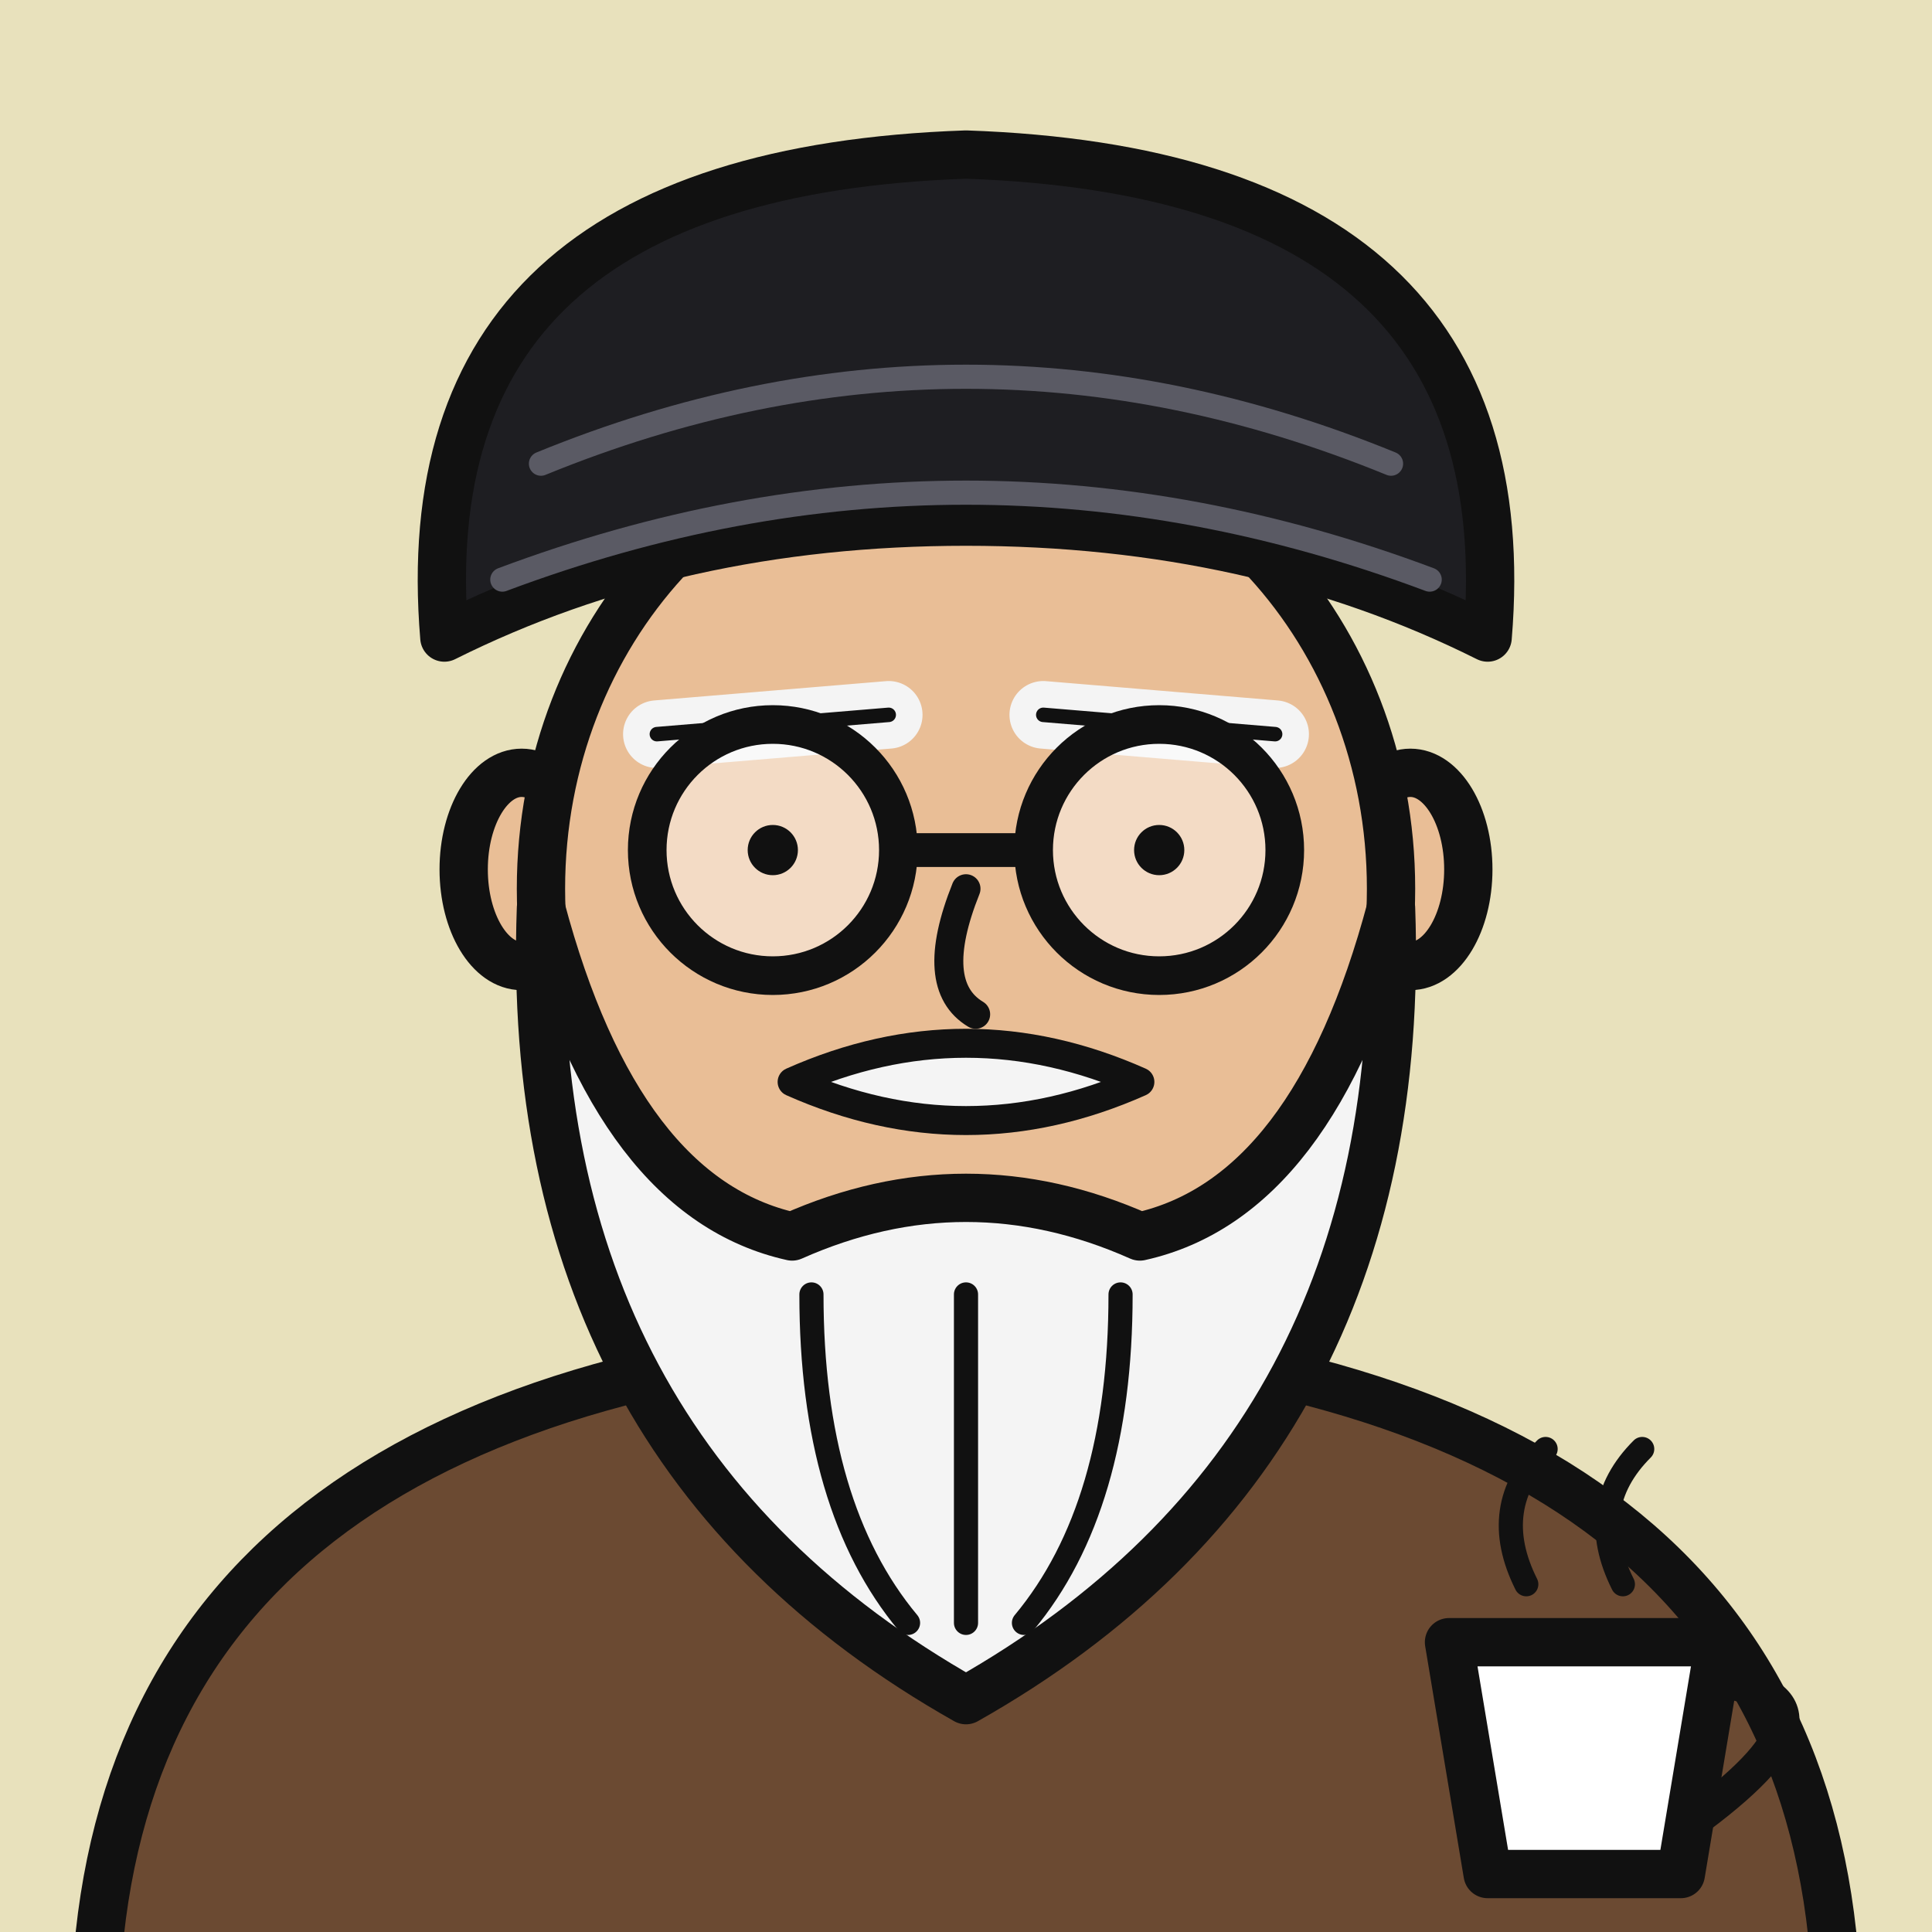
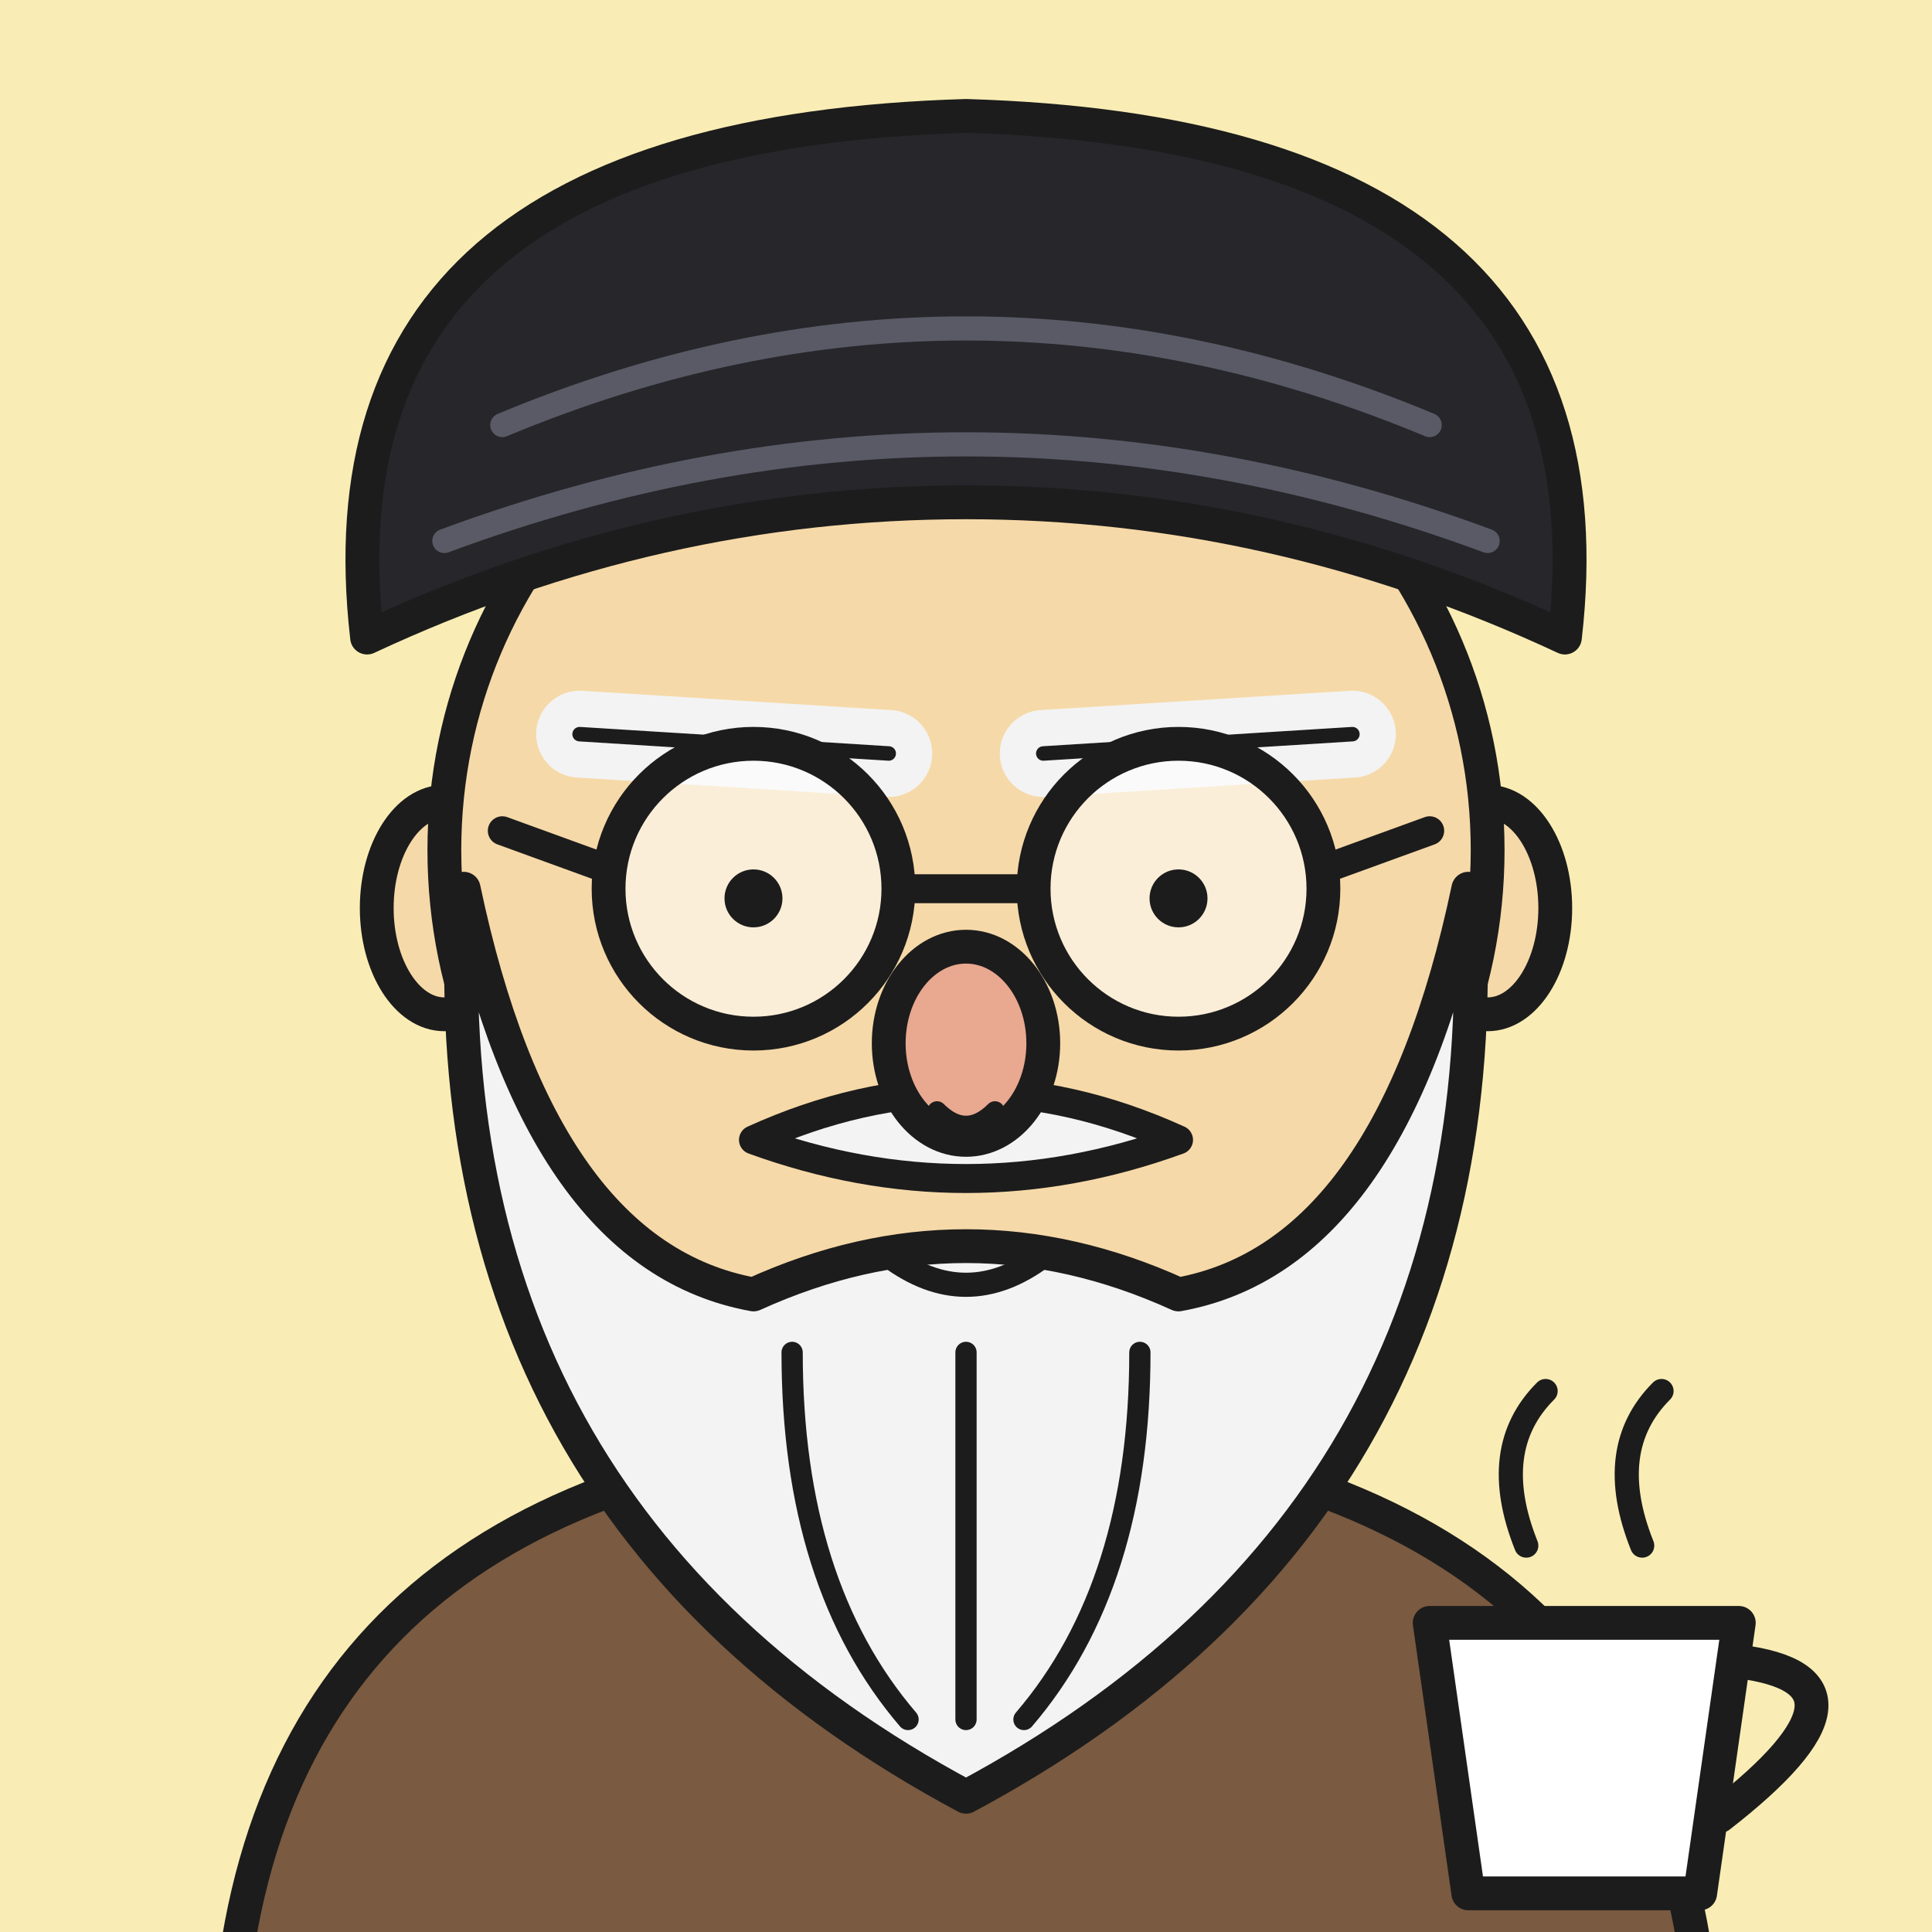
<svg xmlns="http://www.w3.org/2000/svg" viewBox="0 0 200 200" role="img" aria-label="Caricature of Ali Khamenei">
-   <rect width="200" height="200" fill="#E8E1BC" />
-   <g stroke="#111111" stroke-width="5" stroke-linejoin="round" stroke-linecap="round">
-     <path d="M10 204 Q14 142 100 138 Q186 142 190 204 Z" fill="#6B4A32" />
-     <path d="M82 138 L100 160 L118 138 Z" fill="#FFFFFF" />
-     <path d="M88 124 L112 124 L114 140 L100 150 L86 140 Z" fill="#E9BE96" />
-     <ellipse cx="54" cy="90" rx="6" ry="10" fill="#E9BE96" />
-     <ellipse cx="146" cy="90" rx="6" ry="10" fill="#E9BE96" />
-     <ellipse cx="100" cy="92" rx="44" ry="48" fill="#E9BE96" />
-     <path d="M56 94 Q54 150 100 176 Q146 150 144 94 Q136 124 118 128 Q100 120 82 128 Q64 124 56 94 Z" fill="#F4F4F4" />
-     <path d="M100 134 L100 168 M84 134 Q84 156 94 168 M116 134 Q116 156 106 168" fill="none" stroke-width="2.5" />
-     <path d="M82 112 Q100 104 118 112 Q100 120 82 112 Z" fill="#F4F4F4" stroke-width="3" />
-     <path d="M46 66 Q42 18 100 16 Q158 18 154 66 Q130 54 100 54 Q70 54 46 66 Z" fill="#1E1E22" />
-     <path d="M56 48 Q100 30 144 48 M52 60 Q100 42 148 60" fill="none" stroke="#5A5A64" stroke-width="2.5" />
-     <path d="M68 76 L92 74" stroke="#F4F4F4" stroke-width="7" />
-     <path d="M108 74 L132 76" stroke="#F4F4F4" stroke-width="7" />
-     <path d="M68 76 L92 74 M108 74 L132 76" fill="none" stroke-width="1.5" />
-     <circle cx="80" cy="88" r="13" fill="#FFFFFF" fill-opacity="0.45" stroke-width="4" />
-     <circle cx="120" cy="88" r="13" fill="#FFFFFF" fill-opacity="0.45" stroke-width="4" />
-     <path d="M93 88 L107 88" fill="none" stroke-width="3.5" />
-     <circle cx="80" cy="88" r="2.6" fill="#111111" stroke="none" />
-     <circle cx="120" cy="88" r="2.6" fill="#111111" stroke="none" />
-     <path d="M100 92 Q96 102 101 105" fill="none" stroke-width="3" />
-     <path d="M150 170 L178 170 L174 194 L154 194 Z" fill="#FFFFFF" />
-     <path d="M178 174 Q192 176 176 188" fill="none" stroke-width="3.5" />
-     <path d="M158 164 Q154 156 160 150 M168 164 Q164 156 170 150" fill="none" stroke-width="2.5" />
+   <rect width="200" height="200" fill="#F9EDB5" stroke="none" />
+   <g stroke="#1c1c1c" stroke-width="3.5" stroke-linejoin="round" stroke-linecap="round">
+     <path d="M24 206 Q30 150 100 148 Q170 150 176 206 Z" fill="#7A5A40" />
+     <path d="M84 148 L100 166 L116 148 Z" fill="#FFFFFF" />
+     <path d="M86 124 L114 124 L116 150 L100 160 L84 150 Z" fill="#F6D9A8" />
+     <ellipse cx="46" cy="94" rx="7" ry="11" fill="#F6D9A8" />
+     <ellipse cx="154" cy="94" rx="7" ry="11" fill="#F6D9A8" />
+     <ellipse cx="100" cy="88" rx="54" ry="54" fill="#F6D9A8" />
+     <path d="M48 92 Q44 156 100 186 Q156 156 152 92 Q144 130 122 134 Q100 124 78 134 Q56 130 48 92 Z" fill="#F3F3F3" />
+     <path d="M100 140 L100 178 M82 140 Q82 164 94 178 M118 140 Q118 164 106 178" fill="none" stroke-width="2.2" />
+     <path d="M78 118 Q100 108 122 118 Q100 126 78 118 Z" fill="#F3F3F3" stroke-width="3" />
+     <path d="M92 130 Q100 136 108 130" fill="none" stroke-width="2.5" />
+     <path d="M38 66 Q32 14 100 12 Q168 14 162 66 Q132 52 100 52 Q68 52 38 66 Z" fill="#26262B" />
+     <path d="M52 44 Q100 24 148 44 M46 56 Q100 36 154 56" fill="none" stroke="#5A5A66" stroke-width="2.5" />
+     <path d="M60 76 L92 78" stroke="#F3F3F3" stroke-width="9" />
+     <path d="M108 78 L140 76" stroke="#F3F3F3" stroke-width="9" />
+     <path d="M60 76 L92 78 M108 78 L140 76" fill="none" stroke-width="1.5" />
+     <circle cx="78" cy="92" r="15" fill="#FFFFFF" fill-opacity="0.55" stroke-width="3.5" />
+     <circle cx="122" cy="92" r="15" fill="#FFFFFF" fill-opacity="0.55" stroke-width="3.5" />
+     <path d="M93 92 L107 92 M63 90 L52 86 M137 90 L148 86" fill="none" stroke-width="3" />
+     <circle cx="78" cy="93" r="3" fill="#1c1c1c" stroke="none" />
+     <circle cx="122" cy="93" r="3" fill="#1c1c1c" stroke="none" />
+     <ellipse cx="100" cy="108" rx="8" ry="10" fill="#E9A890" />
+     <path d="M97 115 Q100 118 103 115" fill="none" stroke-width="2" />
+     <path d="M148 168 L180 168 L176 196 L152 196 Z" fill="#FFFFFF" />
+     <path d="M180 172 Q196 174 178 188" fill="none" stroke-width="3.5" />
+     <path d="M158 160 Q154 150 160 144 M170 160 Q166 150 172 144" fill="none" stroke-width="2.5" />
  </g>
</svg>
